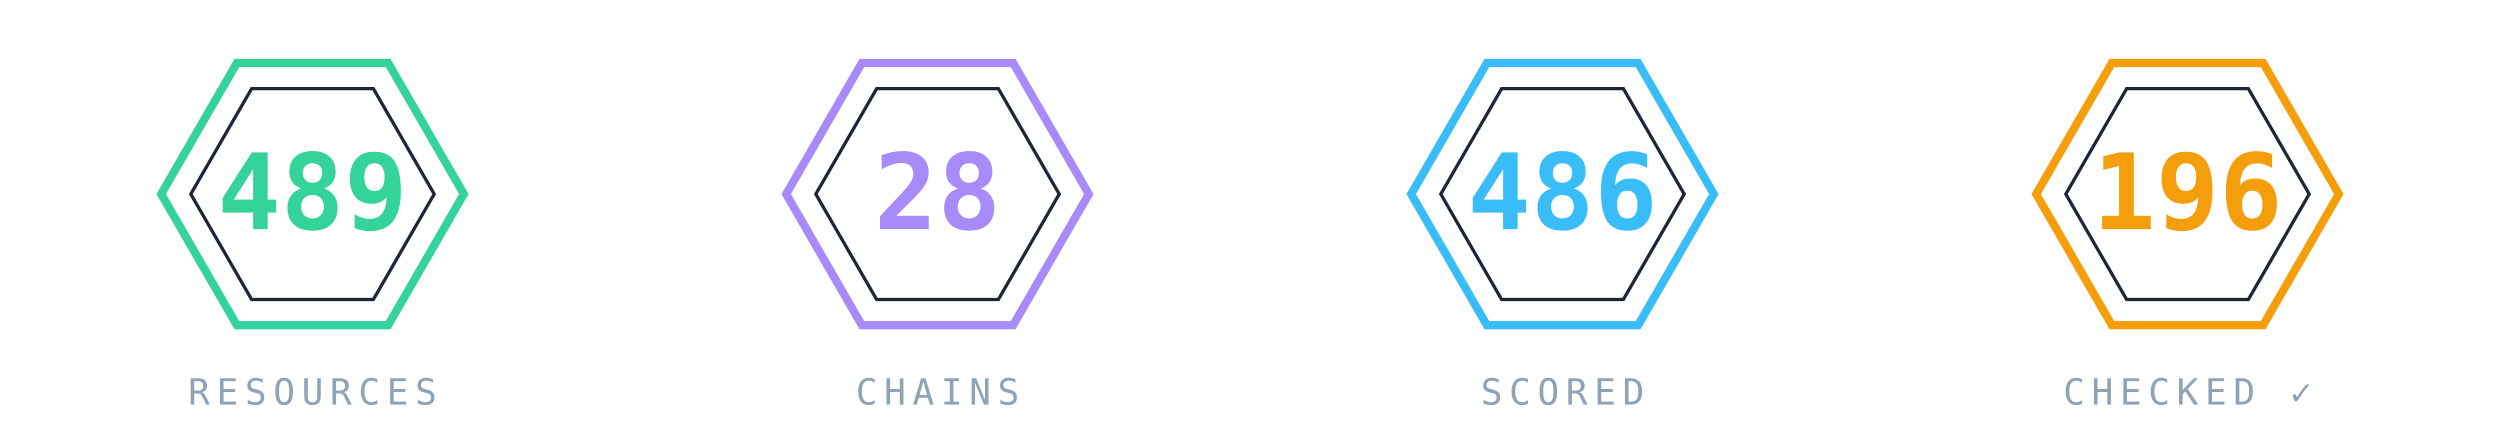
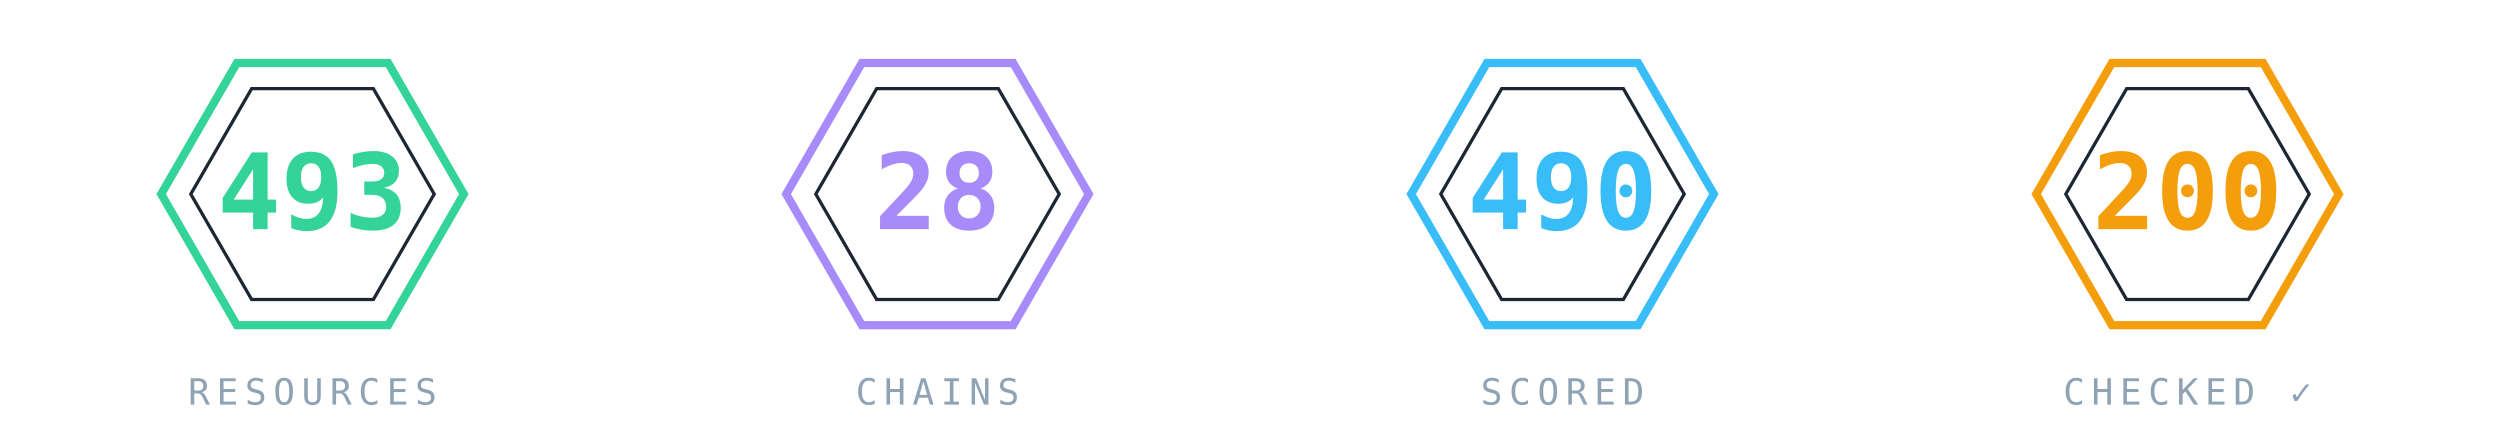
- <svg xmlns="http://www.w3.org/2000/svg" width="1520" height="260" viewBox="0 0 1520 260" role="img" aria-label="489 resources, 28 chains, 486 scored, 196 independently checked">
+ <svg xmlns="http://www.w3.org/2000/svg" width="1520" height="260" viewBox="0 0 1520 260" role="img" aria-label="493 resources, 28 chains, 490 scored, 200 independently checked">
  <g>
    <path d="M98.0 118.0 L144.0 38.3 L236.0 38.3 L282.0 118.0 L236.0 197.7 L144.0 197.7 Z" fill="none" stroke="#34d399" stroke-width="5" />
    <path d="M116.0 118.0 L153.0 53.9 L227.0 53.9 L264.0 118.0 L227.0 182.1 L153.0 182.1 Z" fill="none" stroke="#1c2733" stroke-width="2" />
-     <text x="190" y="139.333" text-anchor="middle" font-family="ui-monospace, SFMono-Regular, Menlo, monospace" font-size="64" font-weight="700" fill="#34d399">489</text>
+     <text x="190" y="139.333" text-anchor="middle" font-family="ui-monospace, SFMono-Regular, Menlo, monospace" font-size="64" font-weight="700" fill="#34d399">493</text>
    <text x="190" y="246" text-anchor="middle" font-family="ui-monospace, SFMono-Regular, Menlo, monospace" font-size="22" letter-spacing="4" fill="#8fa3b5">RESOURCES</text>
  </g>
  <g>
    <path d="M478.0 118.0 L524.0 38.3 L616.0 38.3 L662.0 118.0 L616.0 197.7 L524.0 197.7 Z" fill="none" stroke="#a78bfa" stroke-width="5" />
    <path d="M496.0 118.0 L533.0 53.9 L607.0 53.9 L644.0 118.0 L607.0 182.1 L533.0 182.1 Z" fill="none" stroke="#1c2733" stroke-width="2" />
    <text x="570" y="139.333" text-anchor="middle" font-family="ui-monospace, SFMono-Regular, Menlo, monospace" font-size="64" font-weight="700" fill="#a78bfa">28</text>
    <text x="570" y="246" text-anchor="middle" font-family="ui-monospace, SFMono-Regular, Menlo, monospace" font-size="22" letter-spacing="4" fill="#8fa3b5">CHAINS</text>
  </g>
  <g>
    <path d="M858.0 118.0 L904.0 38.3 L996.0 38.3 L1042.0 118.0 L996.0 197.7 L904.0 197.7 Z" fill="none" stroke="#38bdf8" stroke-width="5" />
    <path d="M876.0 118.0 L913.0 53.9 L987.0 53.9 L1024.0 118.0 L987.0 182.1 L913.0 182.1 Z" fill="none" stroke="#1c2733" stroke-width="2" />
-     <text x="950" y="139.333" text-anchor="middle" font-family="ui-monospace, SFMono-Regular, Menlo, monospace" font-size="64" font-weight="700" fill="#38bdf8">486</text>
+     <text x="950" y="139.333" text-anchor="middle" font-family="ui-monospace, SFMono-Regular, Menlo, monospace" font-size="64" font-weight="700" fill="#38bdf8">490</text>
    <text x="950" y="246" text-anchor="middle" font-family="ui-monospace, SFMono-Regular, Menlo, monospace" font-size="22" letter-spacing="4" fill="#8fa3b5">SCORED</text>
  </g>
  <g>
    <path d="M1238.0 118.0 L1284.0 38.3 L1376.0 38.3 L1422.0 118.0 L1376.0 197.7 L1284.0 197.7 Z" fill="none" stroke="#f59e0b" stroke-width="5" />
    <path d="M1256.0 118.0 L1293.0 53.9 L1367.0 53.9 L1404.0 118.0 L1367.0 182.1 L1293.0 182.1 Z" fill="none" stroke="#1c2733" stroke-width="2" />
-     <text x="1330" y="139.333" text-anchor="middle" font-family="ui-monospace, SFMono-Regular, Menlo, monospace" font-size="64" font-weight="700" fill="#f59e0b">196</text>
+     <text x="1330" y="139.333" text-anchor="middle" font-family="ui-monospace, SFMono-Regular, Menlo, monospace" font-size="64" font-weight="700" fill="#f59e0b">200</text>
    <text x="1330" y="246" text-anchor="middle" font-family="ui-monospace, SFMono-Regular, Menlo, monospace" font-size="22" letter-spacing="4" fill="#8fa3b5">CHECKED ✓</text>
  </g>
</svg>
